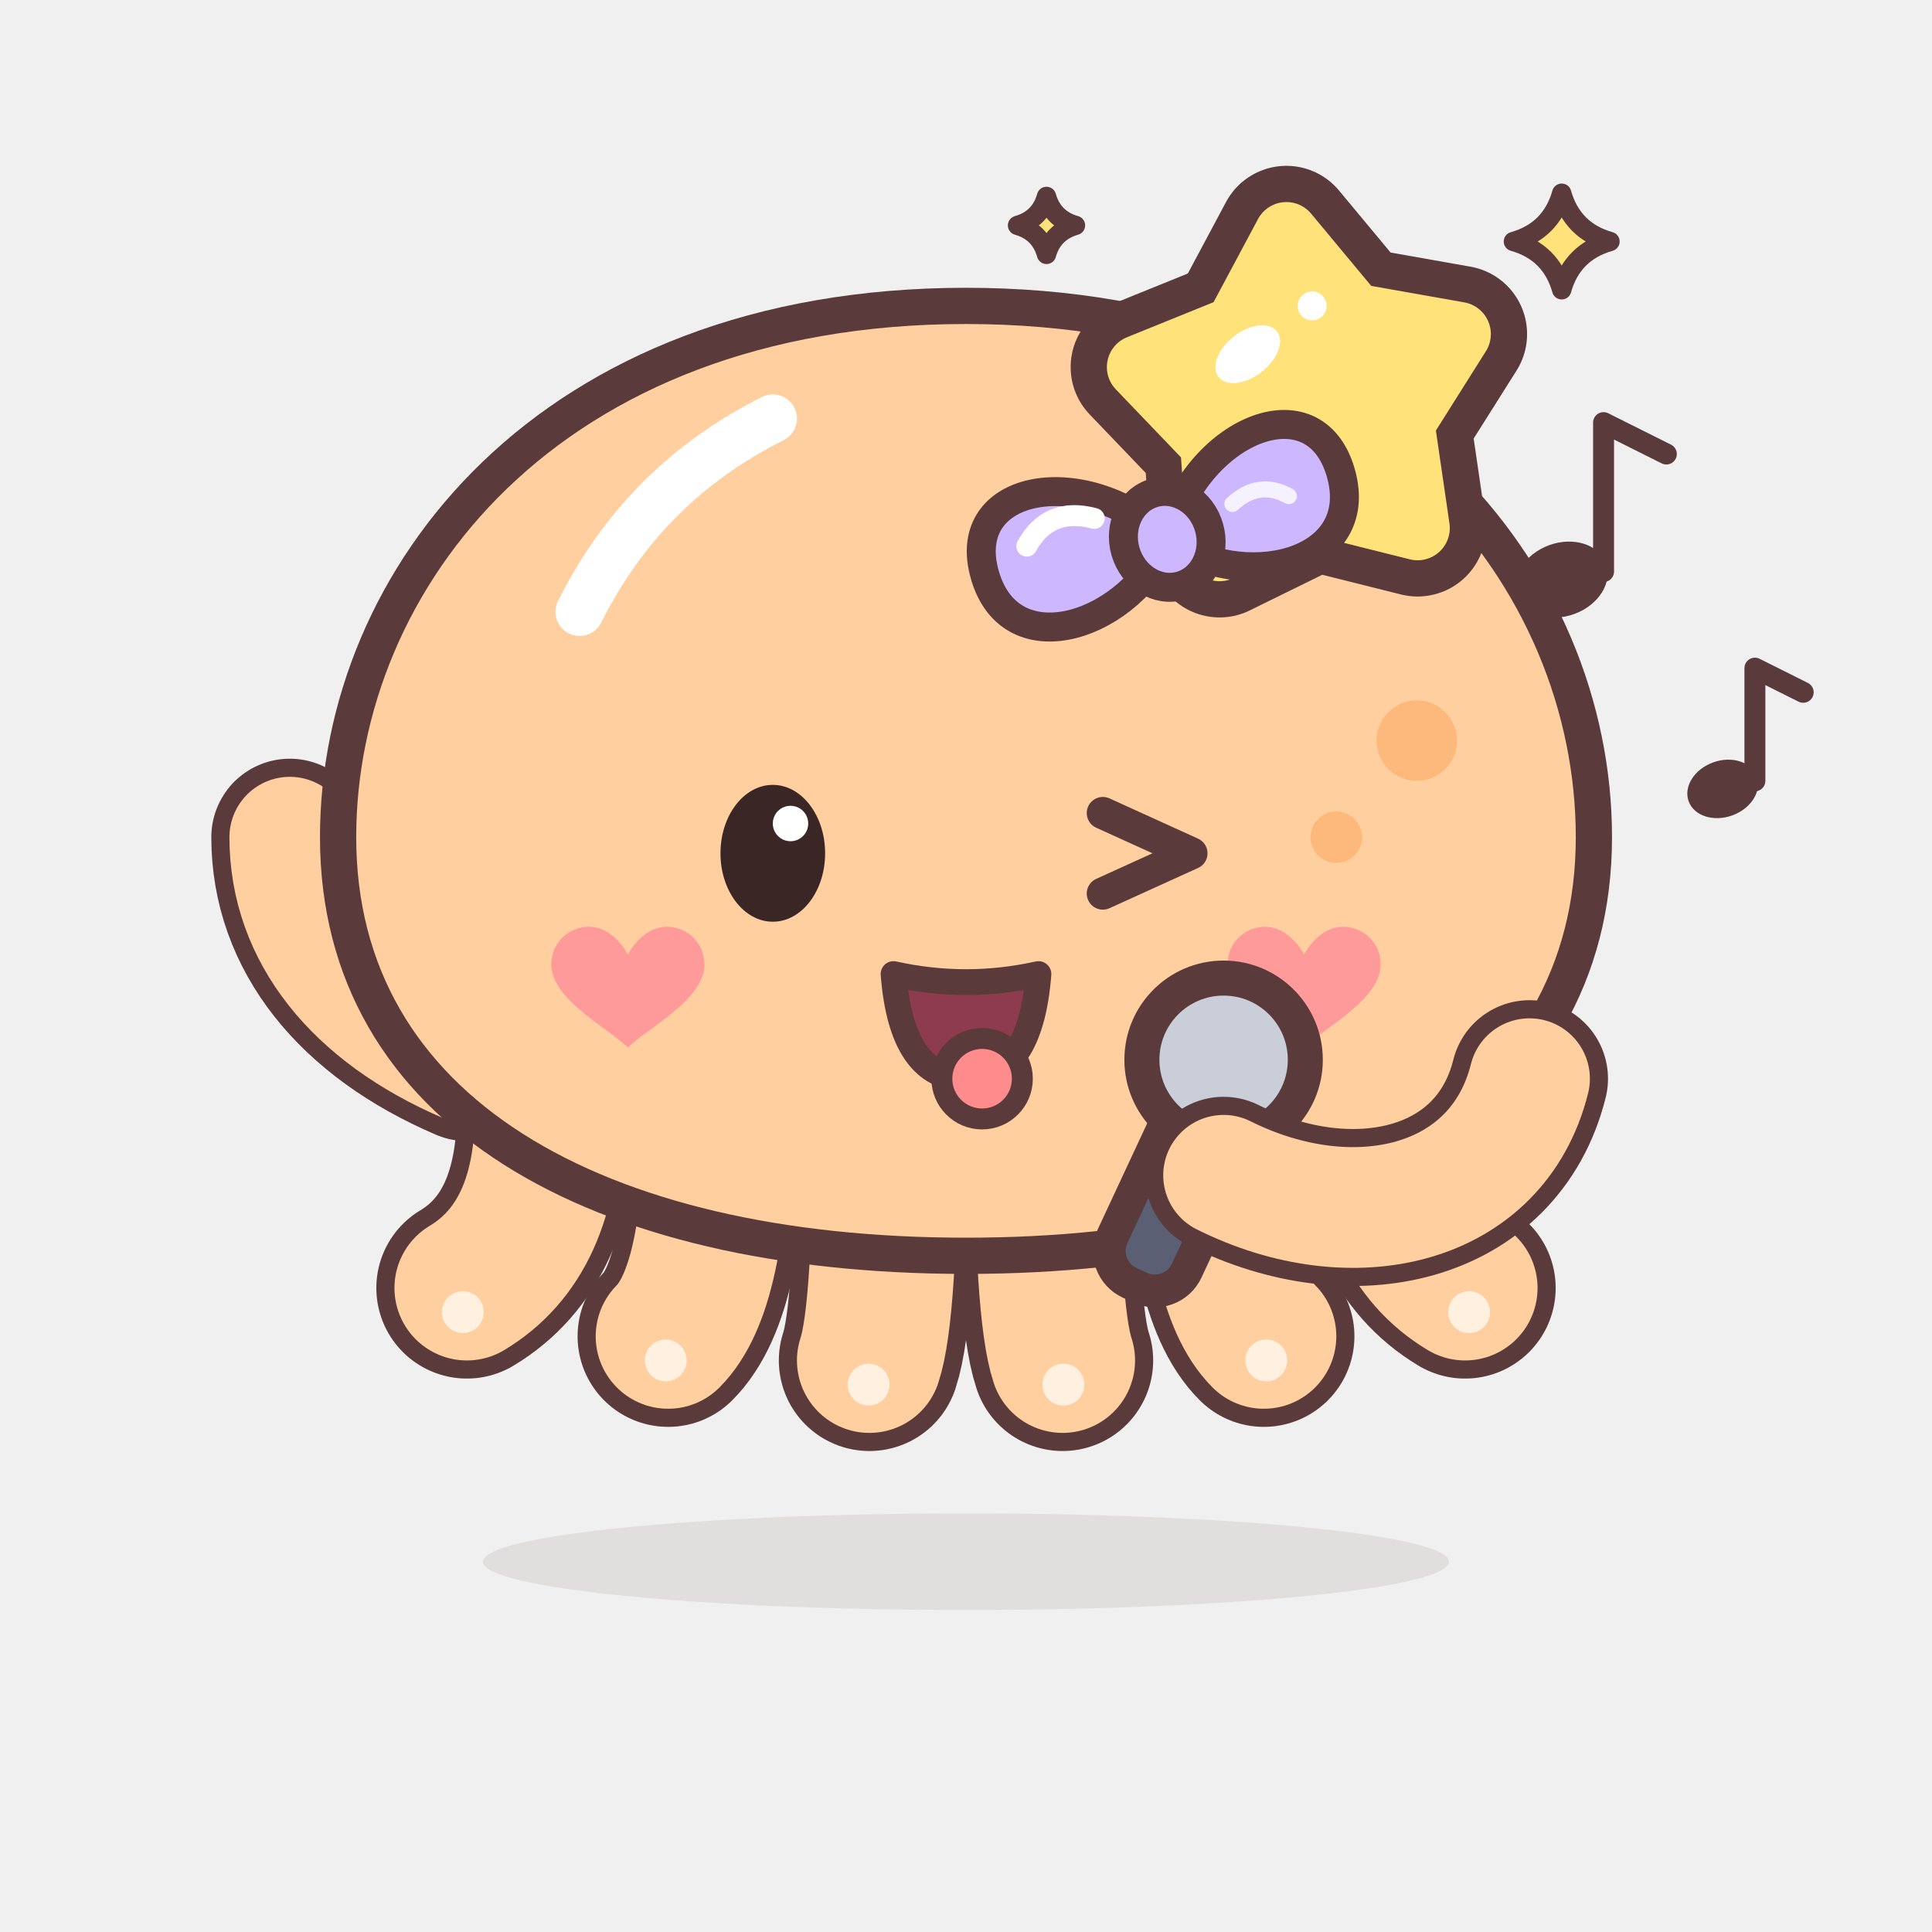
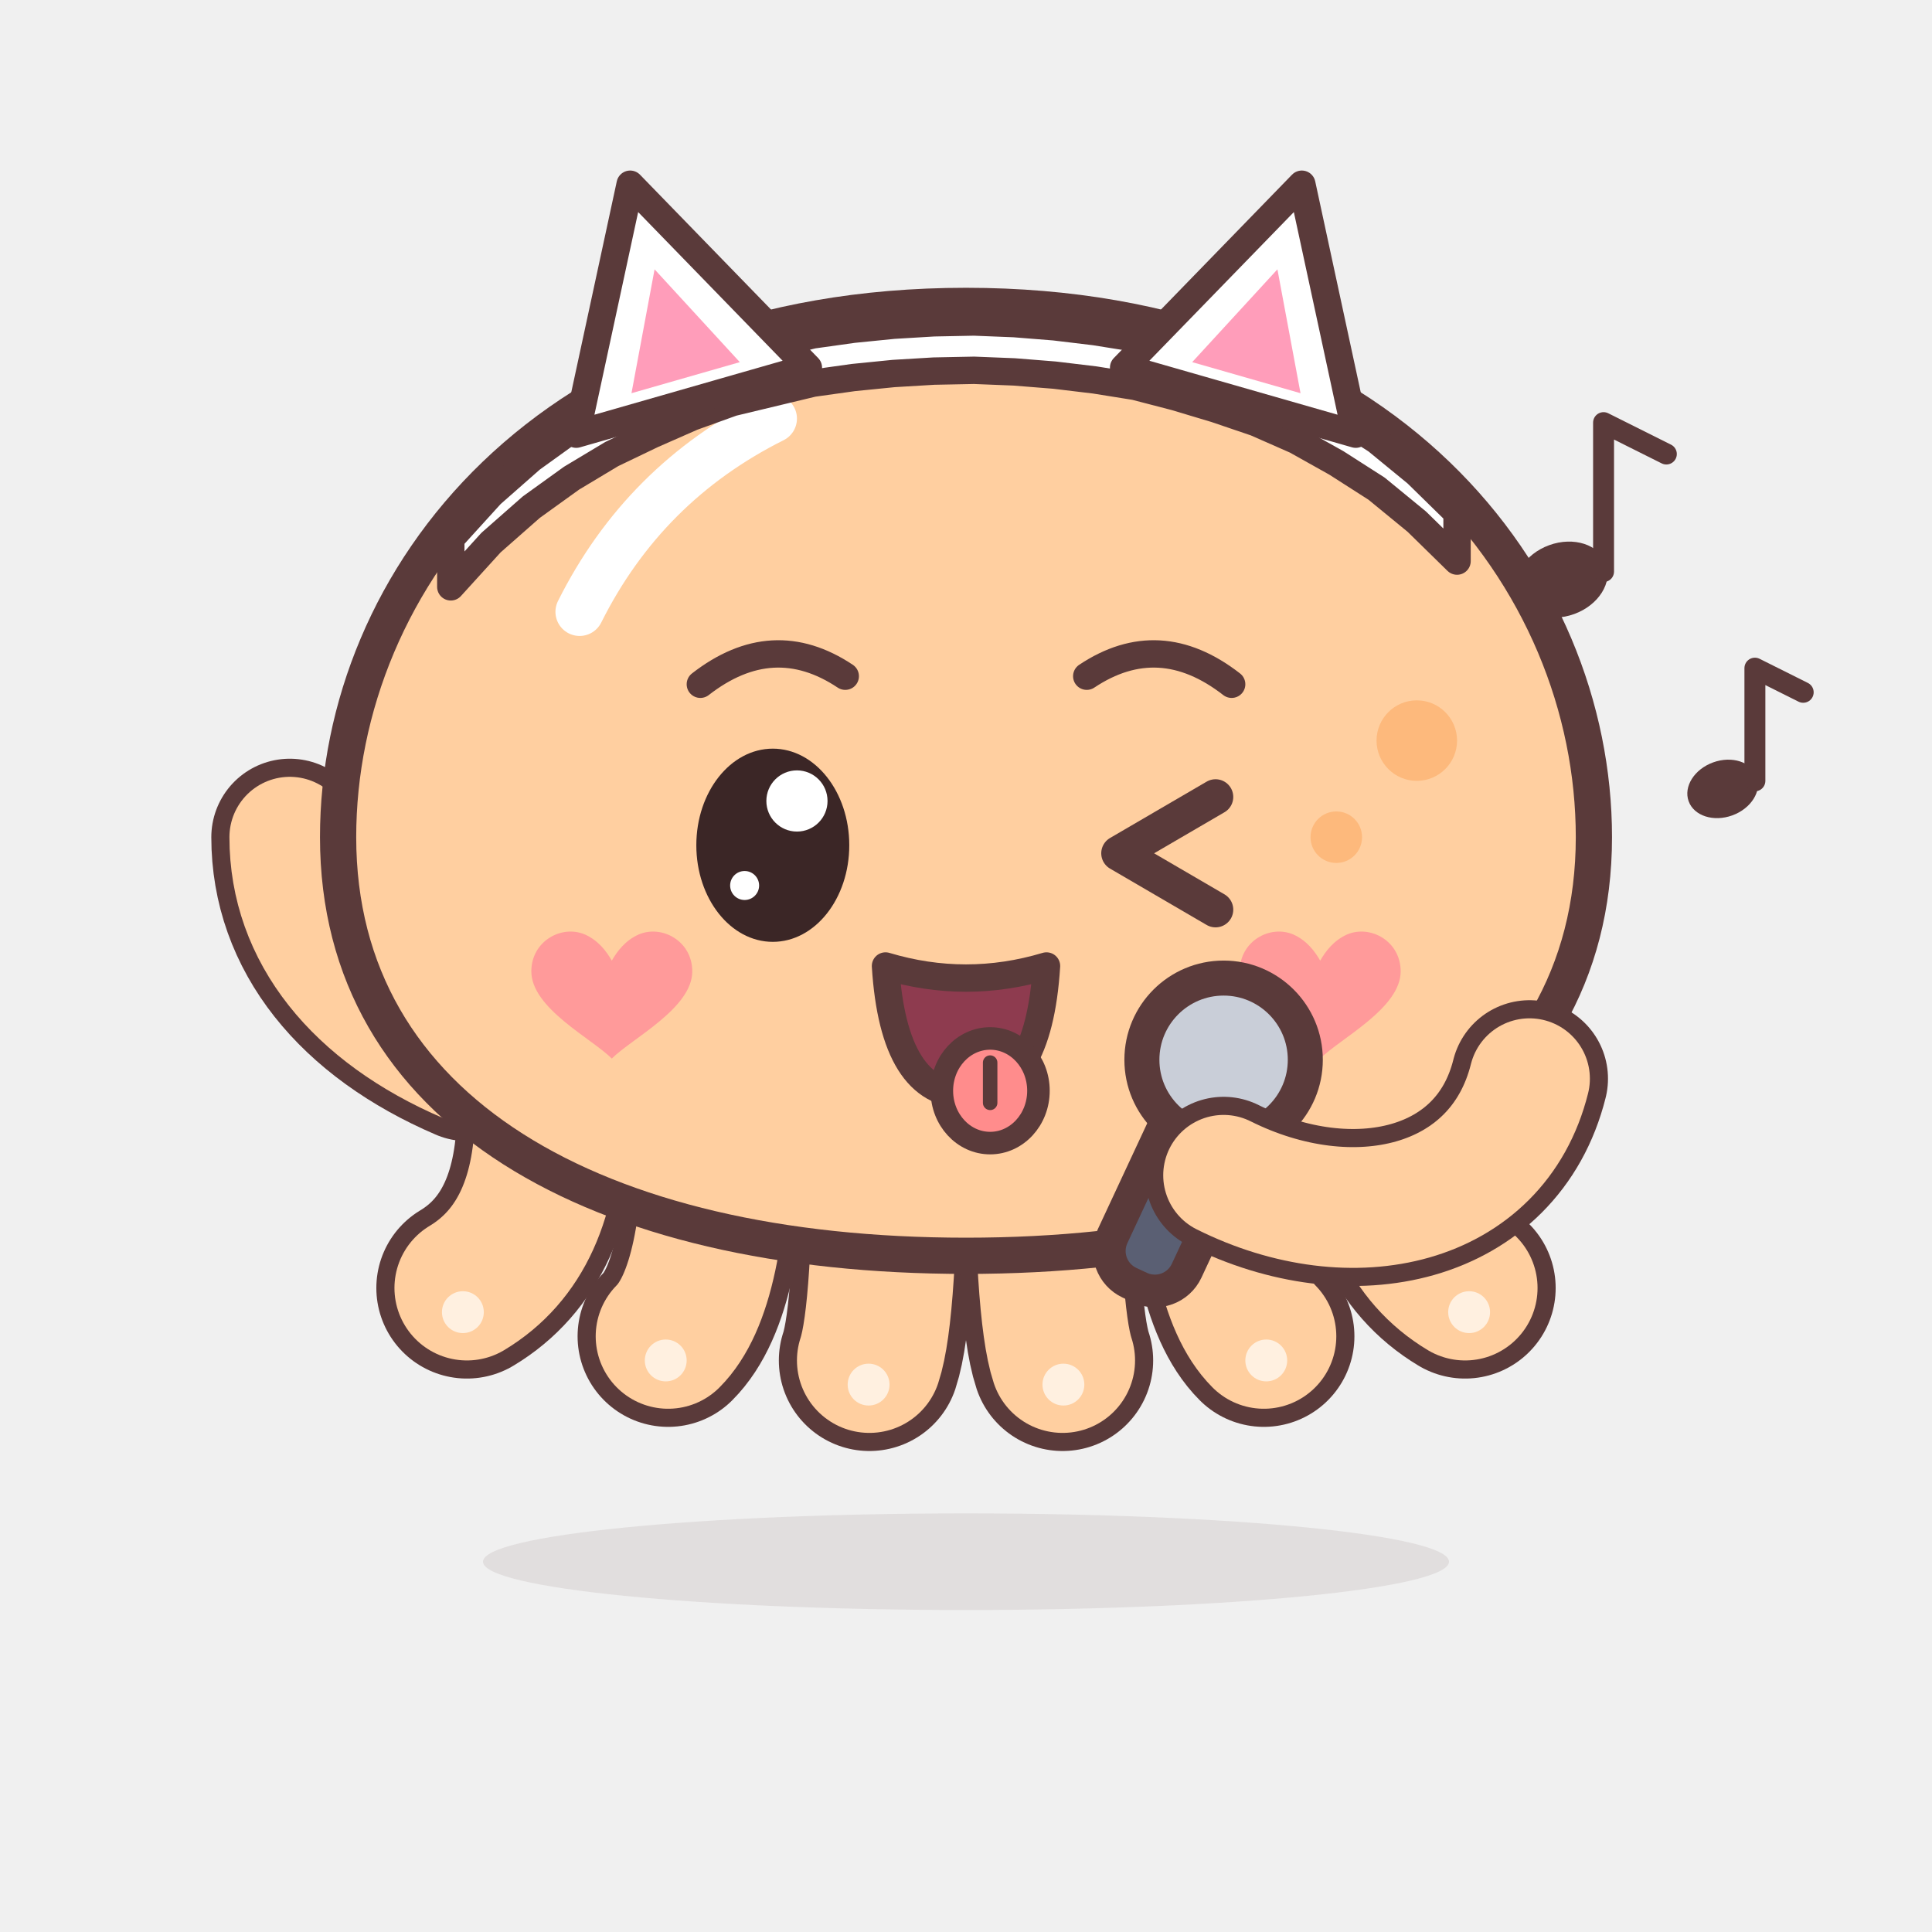
<svg xmlns="http://www.w3.org/2000/svg" viewBox="0 0 240 240" width="240" height="240">
  <ellipse cx="120" cy="194" rx="60" ry="6" fill="#5A3A3A" opacity="0.10" />
  <g fill="none" stroke-linecap="round" stroke-linejoin="round">
    <g stroke="#5A3A3A" stroke-width="22.5">
      <path d="M68 138 Q 68 154, 58 160" />
      <path d="M89 138 Q 89 160, 83 166" />
      <path d="M110 138 Q 110 163, 108 169" />
      <path d="M130 138 Q 130 163, 132 169" />
      <path d="M151 138 Q 151 160, 157 166" />
      <path d="M172 138 Q 172 154, 182 160" />
    </g>
    <g stroke="#FFCFA0" stroke-width="18">
      <path d="M68 138 Q 68 154, 58 160" />
      <path d="M89 138 Q 89 160, 83 166" />
      <path d="M110 138 Q 110 163, 108 169" />
      <path d="M130 138 Q 130 163, 132 169" />
      <path d="M151 138 Q 151 160, 157 166" />
      <path d="M172 138 Q 172 154, 182 160" />
    </g>
  </g>
  <g fill="none" stroke-linecap="round" stroke-linejoin="round">
    <g stroke="#5A3A3A" stroke-width="19.5">
      <path d="M58 132 C 44 126, 36 116, 36 104" />
    </g>
    <g stroke="#FFCFA0" stroke-width="15">
      <path d="M58 132 C 44 126, 36 116, 36 104" />
    </g>
  </g>
  <g fill="#FFF0E0">
    <circle cx="57.5" cy="163" r="2.6" />
    <circle cx="82.7" cy="169" r="2.6" />
    <circle cx="107.9" cy="172" r="2.6" />
    <circle cx="132.1" cy="172" r="2.6" />
    <circle cx="157.3" cy="169" r="2.6" />
    <circle cx="182.5" cy="163" r="2.6" />
  </g>
  <path d="M120 38 C 172 38, 198 72, 198 104 C 198 138, 166 156, 120 156 C 74 156, 42 138, 42 104 C 42 72, 68 38, 120 38 Z" fill="#FFCFA0" stroke="#5A3A3A" stroke-width="4.5" />
  <g fill="#FDB97C">
    <circle cx="176" cy="92" r="5" />
    <circle cx="166" cy="104" r="3.2" />
  </g>
-   <g>
-     <polygon points="159.8,29.1 168.2,39.2 181.2,41.5 174.2,52.6 176.1,65.6 163.3,62.4 151.5,68.2 150.6,55.1 141.5,45.6 153.6,40.7" fill="#5A3A3A" stroke="#5A3A3A" stroke-width="17.0" stroke-linejoin="round" />
-     <polygon points="159.8,29.1 168.2,39.2 181.2,41.5 174.2,52.6 176.1,65.6 163.3,62.4 151.5,68.2 150.6,55.1 141.5,45.6 153.6,40.7" fill="#FFE27A" stroke="#FFE27A" stroke-width="8" stroke-linejoin="round" />
-     <ellipse cx="155" cy="44" rx="4.6" ry="2.8" fill="#FFFFFF" transform="rotate(-38 155 44)" />
-     <circle cx="163" cy="38" r="1.8" fill="#FFFFFF" />
-     <g transform="translate(145 67) rotate(-16) scale(1.0)" stroke="#5A3A3A" stroke-width="3.60" stroke-linejoin="round">
-       <path d="M0 0 C -7 -12, -23 -14, -23 -2 C -23 10, -7 9, 0 0 Z" fill="#CDB8FF" />
-       <path d="M0 0 C -7 -12, -23 -14, -23 -2 C -23 10, -7 9, 0 0 Z" fill="#CDB8FF" transform="scale(-1 1)" />
-       <path d="M-17 -4 Q -13 -8, -8 -5" fill="none" stroke="#FFFFFF" stroke-width="2.60" stroke-linecap="round" />
-       <path d="M9 -2 Q 13 -4, 16 -1" fill="none" stroke="#FFFFFF" stroke-width="2.00" stroke-linecap="round" opacity="0.8" />
-       <ellipse cx="0" cy="0" rx="5.4" ry="6" fill="#CDB8FF" />
-     </g>
-     <path d="M194 24 Q 195.32 28.68, 200 30 Q 195.32 31.32, 194 36 Q 192.68 31.32, 188 30 Q 192.68 28.68, 194 24 Z" fill="#FFE27A" stroke="#5A3A3A" stroke-width="2.4" stroke-linejoin="round" />
-     <path d="M130 24.4 Q 130.792 27.208, 133.6 28 Q 130.792 28.792, 130 31.6 Q 129.208 28.792, 126.4 28 Q 129.208 27.208, 130 24.4 Z" fill="#FFE27A" stroke="#5A3A3A" stroke-width="2.4" stroke-linejoin="round" />
+   <path d="M72 76 Q 80 60, 96 52" fill="none" stroke="#FFFFFF" stroke-width="6" stroke-linecap="round" />
+   <path d="M56 66.9 L 61 61.4 L 66 57.0 L 71 53.4 L 76 50.4 L 81 48.0 L 86 45.8 L 91 44.0 L 96 42.8 L 101 41.6 L 106 40.9 L 111 40.4 L 116 40.1 L 121 40.0 L 126 40.2 L 131 40.6 L 136 41.2 L 141 42.0 L 146 43.3 L 151 44.8 L 156 46.5 L 161 48.7 L 166 51.5 L 171 54.7 L 176 58.8 L 181 63.7 L 181 69.7 L 176 64.8 L 171 60.7 L 166 57.5 L 161 54.7 L 156 52.5 L 151 50.8 L 146 49.3 L 141 48.0 L 136 47.2 L 131 46.6 L 126 46.2 L 121 46.0 L 116 46.1 L 111 46.4 L 106 46.9 L 101 47.6 L 96 48.8 L 91 50.0 L 86 51.8 L 81 54.0 L 76 56.4 L 71 59.4 L 66 63.0 L 61 67.4 L 56 72.9 Z" fill="#FFFFFF" stroke="#5A3A3A" stroke-width="3.4" stroke-linejoin="round" />
+   <g transform="rotate(-16 86 49.8)">
+     <path d="M71 49.8 L 86 21.8 L 101 49.8 Z" fill="#FFFFFF" stroke="#5A3A3A" stroke-width="3.4" stroke-linejoin="round" />
+     <path d="M79 46.8 L 86 32.8 L 93 46.8 Z" fill="#FF9DBA" />
  </g>
-   <path d="M72 76 Q 80 60, 96 52" fill="none" stroke="#FFFFFF" stroke-width="6" stroke-linecap="round" />
-   <path transform="translate(78 123) scale(0.792)" d="M0 9 C -3 6, -12 1.5, -12 -4 C -12 -8.5, -7.5 -11, -4 -9.5 C -2 -8.6, -0.8 -7, 0 -5.6 C 0.8 -7, 2 -8.6, 4 -9.5 C 7.5 -11, 12 -8.5, 12 -4 C 12 1.5, 3 6, 0 9 Z" fill="#FF9A9A" />
-   <path transform="translate(162 123) scale(0.792)" d="M0 9 C -3 6, -12 1.5, -12 -4 C -12 -8.5, -7.5 -11, -4 -9.5 C -2 -8.6, -0.8 -7, 0 -5.6 C 0.8 -7, 2 -8.6, 4 -9.5 C 7.5 -11, 12 -8.5, 12 -4 C 12 1.5, 3 6, 0 9 Z" fill="#FF9A9A" />
-   <ellipse cx="96" cy="106" rx="6.5" ry="8.5" fill="#3B2626" />
-   <circle cx="98.2" cy="102.3" r="2.2" fill="#FFFFFF" />
-   <path d="M137 101 L 148 106 L 137 111" fill="none" stroke="#5A3A3A" stroke-width="4" stroke-linecap="round" stroke-linejoin="round" />
-   <path d="M111 121 Q 120 123, 129 121 Q 128 134, 120 134 Q 112 134, 111 121 Z" fill="#8E3B4F" stroke="#5A3A3A" stroke-width="3.2" stroke-linejoin="round" />
-   <ellipse cx="122" cy="134" rx="5" ry="5" fill="#FF8C8C" stroke="#5A3A3A" stroke-width="2.6" />
+   <g transform="rotate(16 154 49.8)">
+     <path d="M139 49.8 L 154 21.8 L 169 49.8 Z" fill="#FFFFFF" stroke="#5A3A3A" stroke-width="3.4" stroke-linejoin="round" />
+     <path d="M147 46.8 L 154 32.8 L 161 46.8 Z" fill="#FF9DBA" />
+   </g>
+   <path transform="translate(76 124) scale(0.833)" d="M0 9 C -3 6, -12 1.5, -12 -4 C -12 -8.5, -7.5 -11, -4 -9.5 C -2 -8.6, -0.8 -7, 0 -5.6 C 0.8 -7, 2 -8.6, 4 -9.5 C 7.5 -11, 12 -8.5, 12 -4 C 12 1.5, 3 6, 0 9 Z" fill="#FF9A9A" />
+   <path transform="translate(164 124) scale(0.833)" d="M0 9 C -3 6, -12 1.5, -12 -4 C -12 -8.5, -7.5 -11, -4 -9.5 C -2 -8.6, -0.8 -7, 0 -5.6 C 0.8 -7, 2 -8.6, 4 -9.5 C 7.5 -11, 12 -8.5, 12 -4 C 12 1.5, 3 6, 0 9 Z" fill="#FF9A9A" />
+   <path d="M87 85 Q 96 78, 105 84" fill="none" stroke="#5A3A3A" stroke-width="3.4" stroke-linecap="round" stroke-linejoin="round" />
+   <path d="M135 84 Q 144 78, 153 85" fill="none" stroke="#5A3A3A" stroke-width="3.4" stroke-linecap="round" stroke-linejoin="round" />
+   <ellipse cx="96" cy="105" rx="9.5" ry="12.0" fill="#3B2626" />
+   <circle cx="99.0" cy="99.5" r="3.8" fill="#FFFFFF" />
+   <circle cx="92.5" cy="110.0" r="1.8" fill="#FFFFFF" />
+   <path d="M151 99 L 139 106 L 151 113" fill="none" stroke="#5A3A3A" stroke-width="4.4" stroke-linecap="round" stroke-linejoin="round" />
+   <path d="M110 120 Q 120 123, 130 120 Q 129 136, 120 136 Q 111 136, 110 120 Z" fill="#8E3B4F" stroke="#5A3A3A" stroke-width="3.4" stroke-linejoin="round" />
+   <ellipse cx="123" cy="135.5" rx="6" ry="6.5" fill="#FF8C8C" stroke="#5A3A3A" stroke-width="2.8" />
+   <path d="M123 132 L 123 137" fill="none" stroke="#5A3A3A" stroke-width="1.8" stroke-linecap="round" stroke-linejoin="round" />
  <g transform="translate(152 136) scale(1.45) translate(-152 -136)">
    <rect x="148.5" y="136" width="7" height="18" rx="3" fill="#5A5F73" stroke="#5A3A3A" stroke-width="2.8" transform="rotate(25 152 136)" />
    <circle cx="152" cy="133" r="7" fill="#C9CED8" stroke="#5A3A3A" stroke-width="3" />
  </g>
  <ellipse cx="194" cy="72" rx="5.85" ry="4.55" fill="#5A3A3A" transform="rotate(-20 194 72)" />
  <path d="M199.2 71 L 199.2 52.5 L 207.0 56.4" fill="none" stroke="#5A3A3A" stroke-width="2.6" stroke-linecap="round" stroke-linejoin="round" />
  <ellipse cx="214" cy="98" rx="4.5" ry="3.5" fill="#5A3A3A" transform="rotate(-20 214 98)" />
  <path d="M218.0 97 L 218.0 83.0 L 224.0 86.0" fill="none" stroke="#5A3A3A" stroke-width="2.6" stroke-linecap="round" stroke-linejoin="round" />
  <g fill="none" stroke-linecap="round" stroke-linejoin="round">
    <g stroke="#5A3A3A" stroke-width="19.5">
      <path d="M190 134 C 186 150, 168 154, 152 146" />
    </g>
    <g stroke="#FFCFA0" stroke-width="15">
      <path d="M190 134 C 186 150, 168 154, 152 146" />
    </g>
  </g>
</svg>
